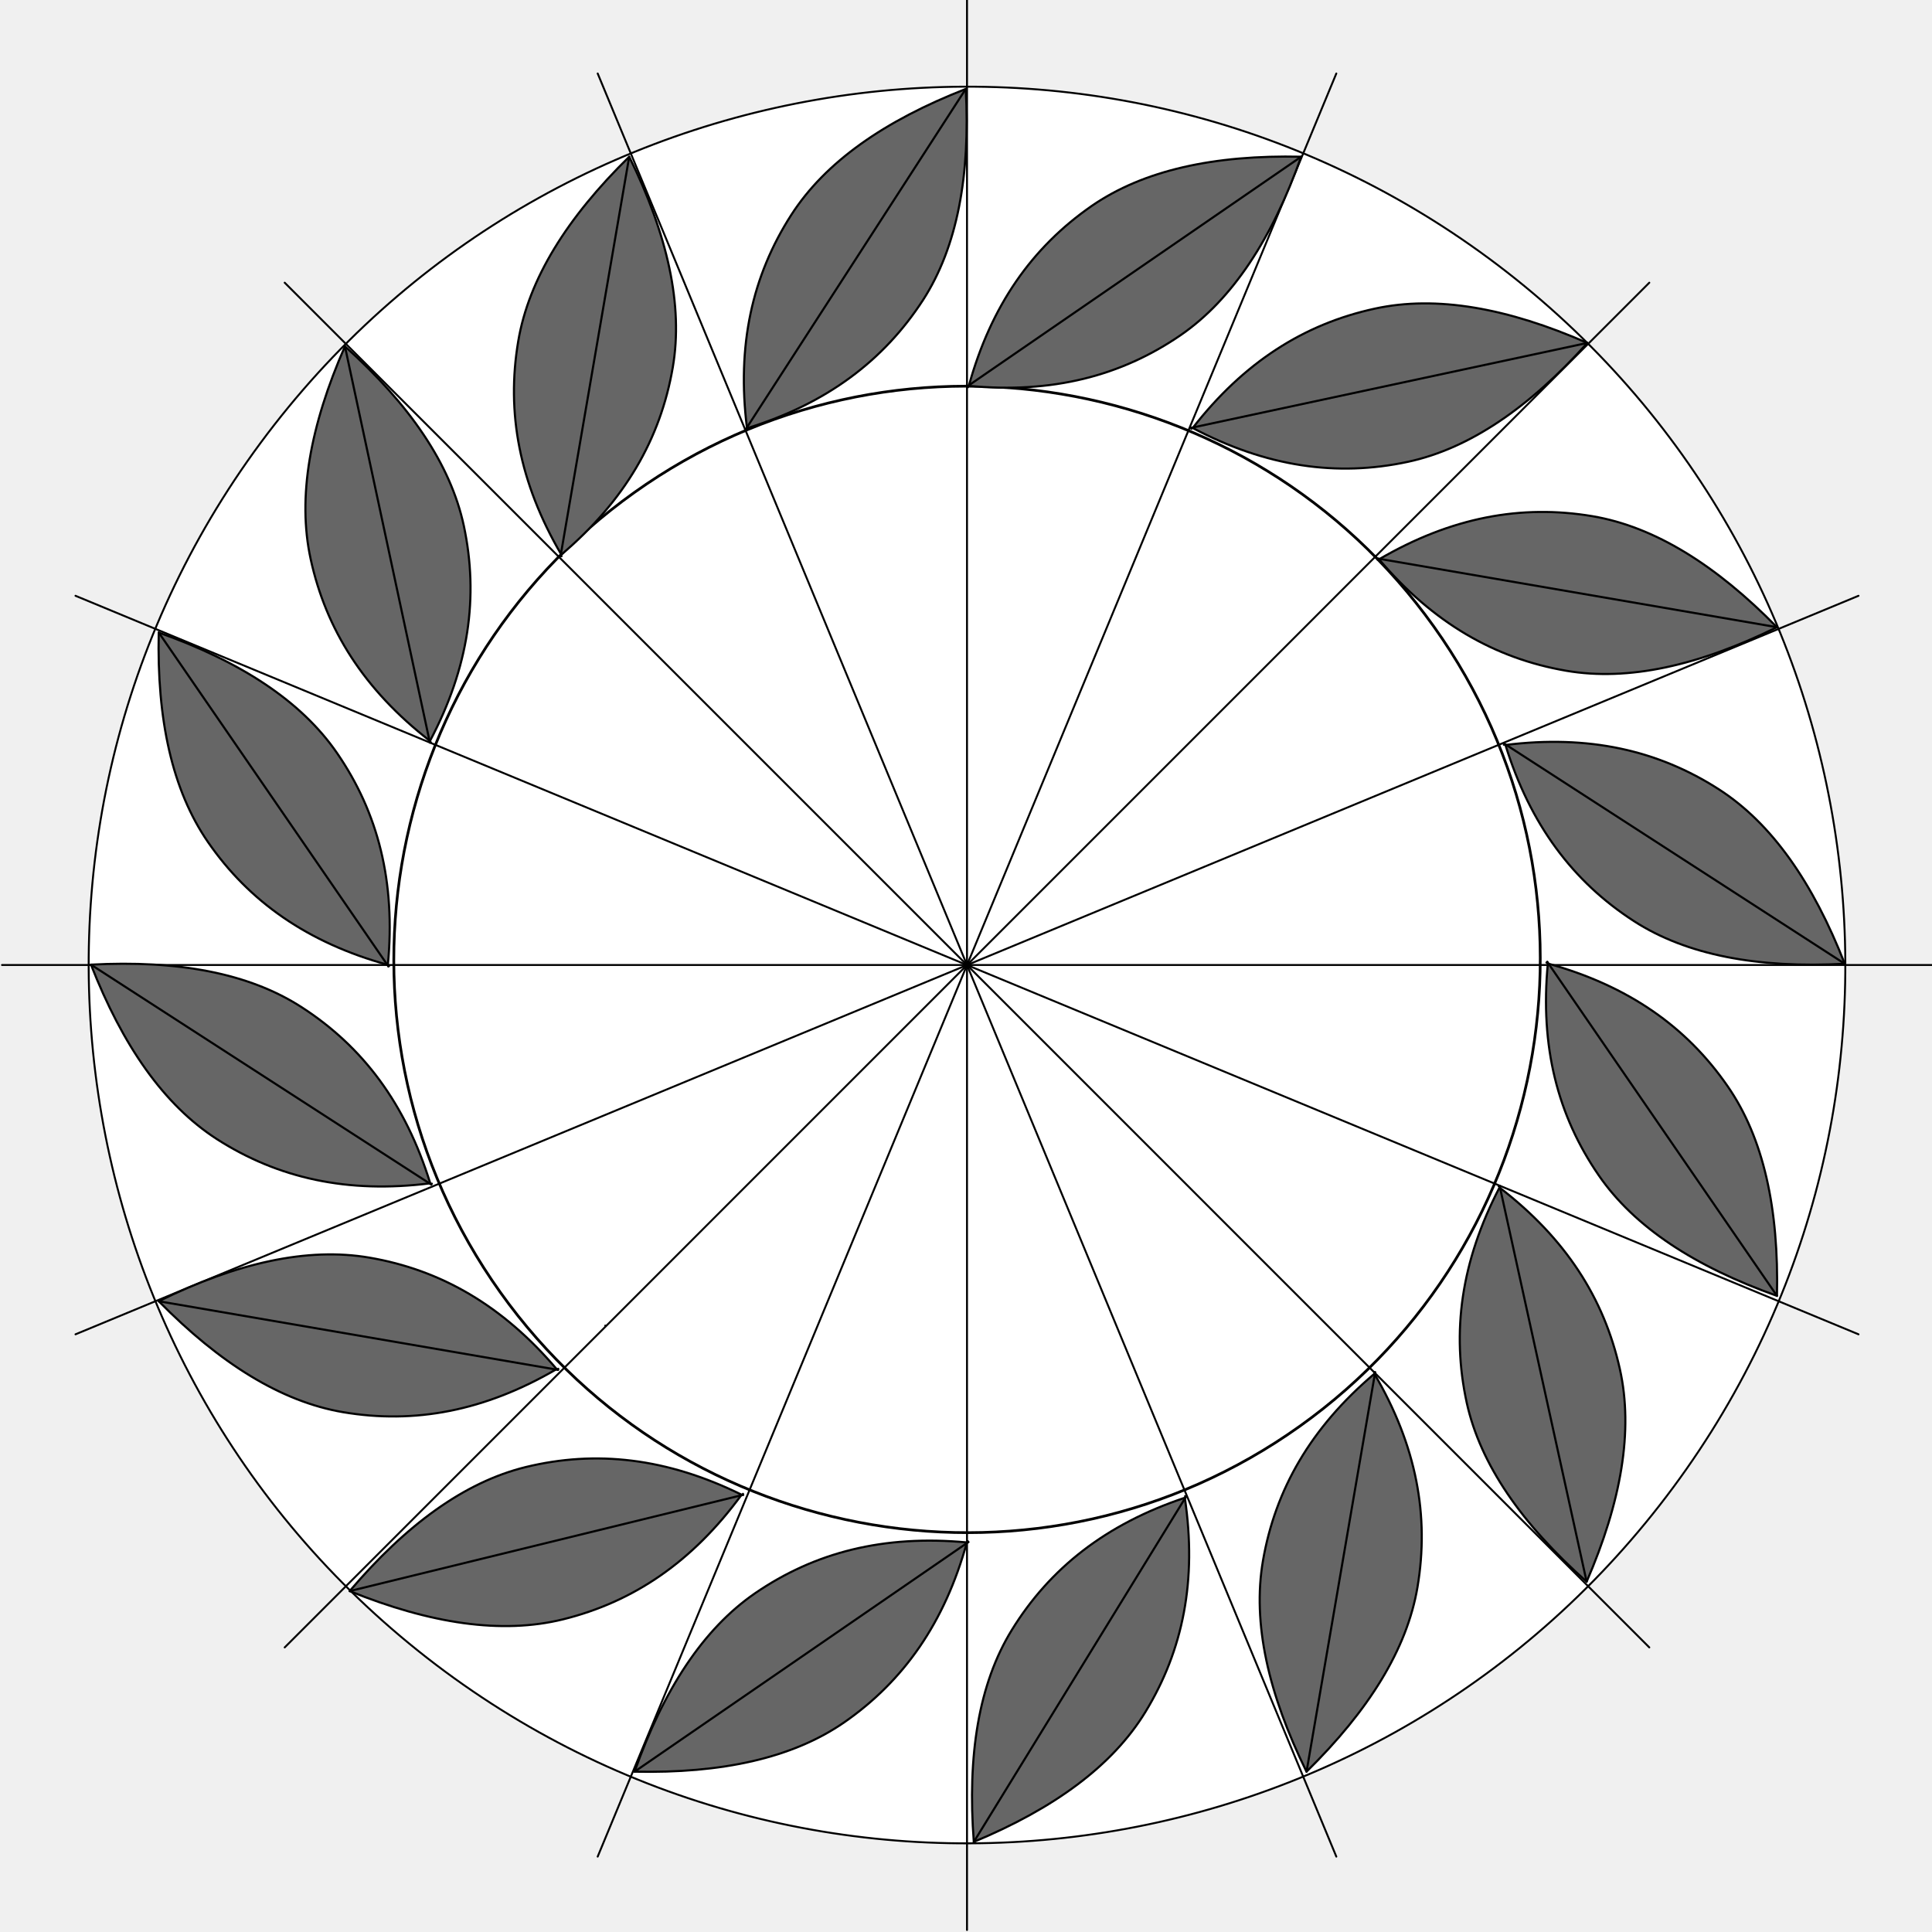
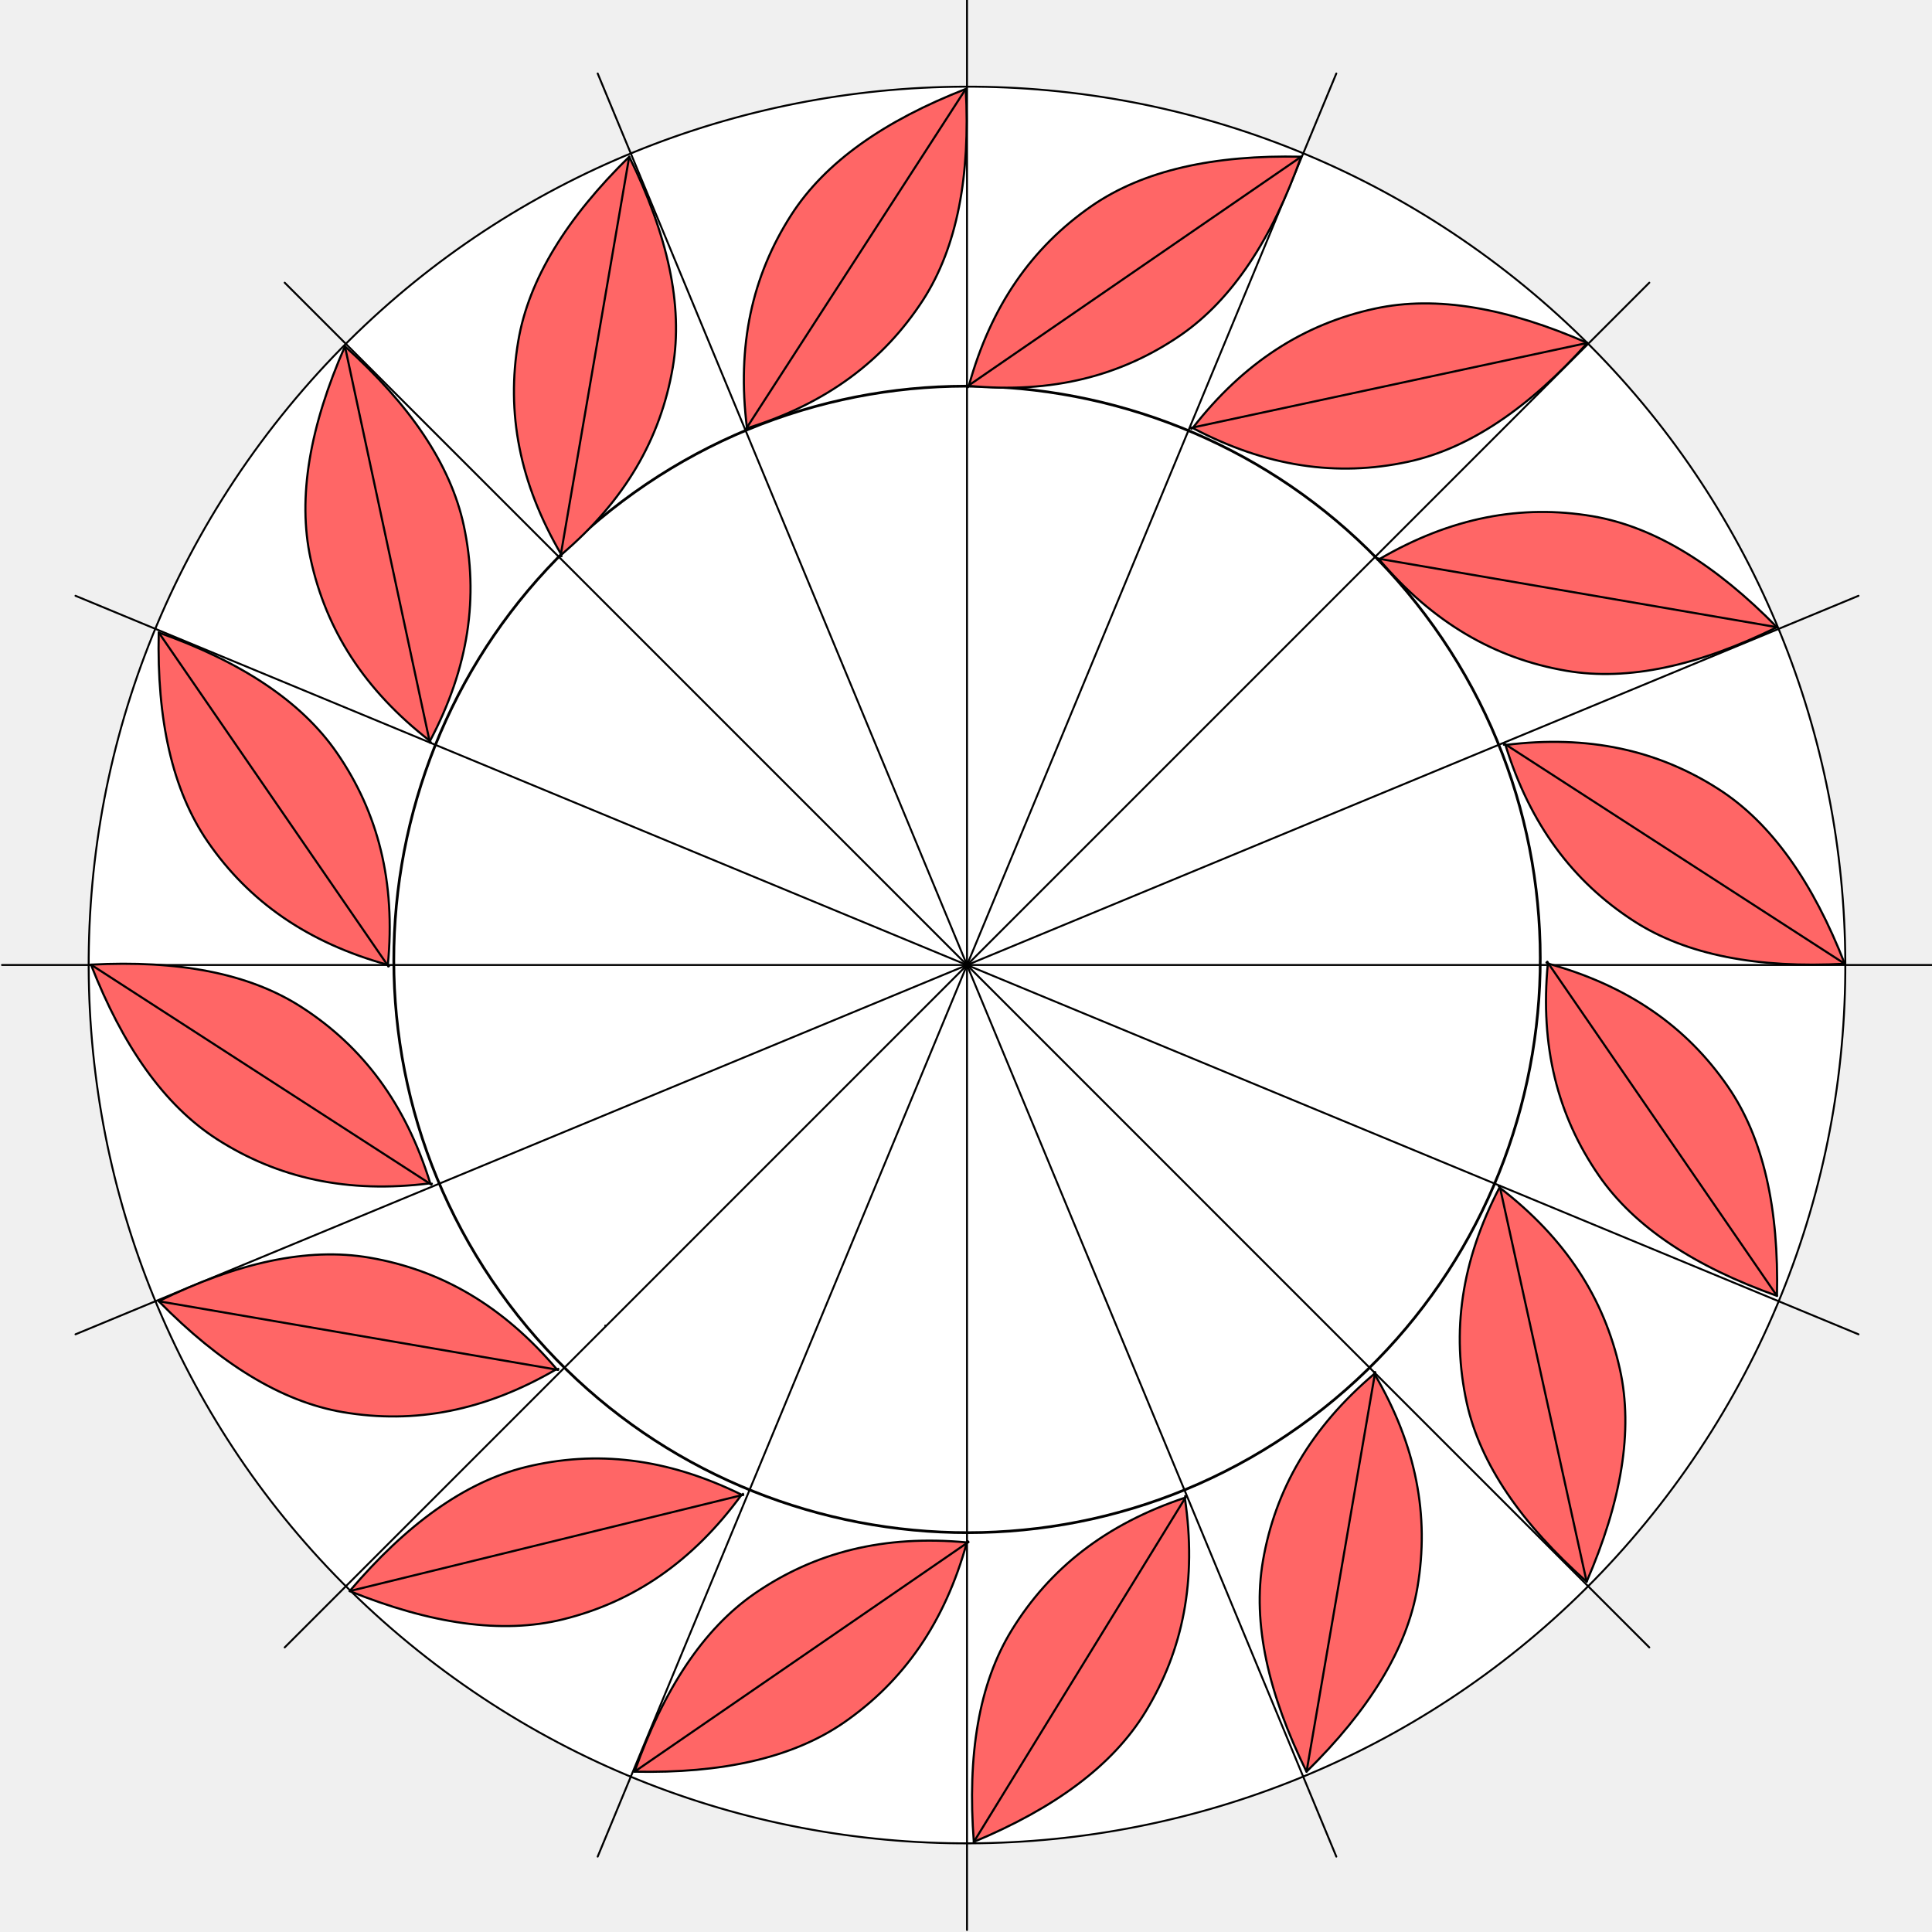
<svg xmlns="http://www.w3.org/2000/svg" version="1.1" id="Layer_1" x="0px" y="0px" viewBox="0 0 500 500" style="enable-background:new 0 0 500 500;" xml:space="preserve">
  <style type="text/css">
	.st0{fill-rule:evenodd;clip-rule:evenodd;fill:#FFFFFF;stroke:#000000;stroke-width:0.5;stroke-miterlimit:10;}
	.st1{fill-rule:evenodd;clip-rule:evenodd;fill:none;stroke:#000000;stroke-width:0.7;stroke-miterlimit:10;}
- 	
+ 
		.st2{fill-rule:evenodd;clip-rule:evenodd;fill:none;stroke:#171717;stroke-width:0.5;stroke-linecap:round;stroke-linejoin:round;stroke-miterlimit:10;}
- 	
+ 
		.st3{fill-rule:evenodd;clip-rule:evenodd;fill:none;stroke:#000000;stroke-width:0.5;stroke-linecap:round;stroke-linejoin:round;stroke-miterlimit:10;}
- 	
- 		.st4{fill-rule:evenodd;clip-rule:evenodd;fill:#666666;stroke:#000000;stroke-width:0.55;stroke-linecap:round;stroke-linejoin:round;stroke-miterlimit:10;}
- 	
+ 
+ 		.st4{fill-rule:evenodd;clip-rule:evenodd;fill:#FF6666;stroke:#000000;stroke-width:0.55;stroke-linecap:round;stroke-linejoin:round;stroke-miterlimit:10;}
+ 
		.st5{fill-rule:evenodd;clip-rule:evenodd;fill:none;stroke:#000000;stroke-width:0.55;stroke-linecap:round;stroke-linejoin:round;stroke-miterlimit:10;}
</style>
  <g>
    <path class="st0" d="M70.97,109.97C148.13,11.02,291.04-6.71,390.03,70.45c98.95,77.16,116.68,220.11,39.52,319.06   c-77.16,98.98-220.07,116.68-319.06,39.52C11.54,351.9-6.19,208.96,70.97,109.97z" />
    <path class="st1" d="M164.13,127.48c66.67-47.52,159.39-32,206.94,34.67s32,159.39-34.67,206.94s-159.39,32.03-206.94-34.67   C81.93,267.75,97.46,175.04,164.13,127.48z" />
    <line class="st2" x1="156.66" y1="343.21" x2="156.63" y2="343.05" />
    <line class="st3" x1="250.26" y1="0" x2="250.26" y2="499.48" />
    <line class="st3" x1="0.52" y1="249.74" x2="500" y2="249.74" />
    <line class="st3" x1="73.68" y1="426.35" x2="426.84" y2="73.16" />
    <line class="st3" x1="426.84" y1="426.35" x2="73.68" y2="73.16" />
    <g>
      <line class="st3" x1="154.68" y1="19.02" x2="345.84" y2="480.49" />
      <line class="st3" x1="19.54" y1="345.32" x2="480.98" y2="154.19" />
      <line class="st3" x1="154.68" y1="480.49" x2="345.84" y2="19.02" />
      <line class="st3" x1="480.98" y1="345.32" x2="19.54" y2="154.19" />
    </g>
    <g>
      <g>
        <path class="st4" d="M250.35,99.99l0.16,0.22v-0.19L250.35,99.99z M305.56,86.73c13.45-9.29,23.65-24.97,31.18-46.17     c-22.49-0.5-40.78,3.46-54.23,12.75c-15.4,10.68-26.04,25.76-31.78,46.55C272.21,101.91,290.1,97.35,305.56,86.73z" />
        <line class="st5" x1="250.35" y1="99.99" x2="336.74" y2="40.56" />
      </g>
      <g>
        <path class="st4" d="M308.27,110.73l0.06,0.25l0.06-0.16L308.27,110.73z M364.36,119.52c15.97-3.43,31.4-14.05,46.45-30.77     c-20.63-9.04-39.05-12.35-54.99-8.88c-18.33,3.97-33.92,13.89-47.15,30.89C327.73,120.84,346.03,123.45,364.36,119.52z" />
        <line class="st5" x1="308.27" y1="110.73" x2="410.81" y2="88.75" />
      </g>
      <g>
        <path class="st4" d="M356.55,144.55l-0.06,0.28l0.13-0.13L356.55,144.55z M405.33,173.59c16.09,2.77,34.36-1.35,54.55-11.27     c-15.75-16.06-31.62-25.98-47.71-28.72c-18.49-3.12-36.66,0.28-55.27,11.15C370.85,161.18,386.85,170.41,405.33,173.59z" />
        <line class="st5" x1="356.55" y1="144.55" x2="459.88" y2="162.32" />
      </g>
      <g>
        <path class="st4" d="M389.36,192.49l-0.16,0.25l0.19-0.06L389.36,192.49z M422.84,238.37c13.7,8.85,32.12,12.25,54.58,11.05     c-8.19-20.94-18.86-36.34-32.6-45.16c-15.78-10.14-33.82-14.14-55.21-11.46C395.98,213.4,407.1,228.2,422.84,238.37z" />
        <line class="st5" x1="389.36" y1="192.49" x2="477.42" y2="249.43" />
      </g>
      <g>
        <g>
          <path class="st4" d="M100.51,250.09l0.22-0.16h-0.19L100.51,250.09z M87.22,194.88c-9.26-13.45-24.94-23.65-46.14-31.18      c-0.5,22.49,3.46,40.78,12.75,54.23c10.64,15.4,25.76,26.04,46.55,31.78C102.43,228.23,97.86,210.34,87.22,194.88z" />
          <line class="st5" x1="100.51" y1="250.09" x2="41.08" y2="163.7" />
        </g>
        <g>
          <path class="st4" d="M111.25,192.17l0.25-0.06l-0.16-0.06L111.25,192.17z M120.04,136.08c-3.43-15.97-14.05-31.4-30.77-46.45      c-9.04,20.63-12.35,39.05-8.88,55.02c3.97,18.3,13.86,33.89,30.89,47.11C121.36,172.71,123.94,154.41,120.04,136.08z" />
          <line class="st5" x1="111.25" y1="192.17" x2="89.27" y2="89.63" />
        </g>
        <g>
          <path class="st4" d="M145.07,143.92l0.25,0.03l-0.13-0.13L145.07,143.92z M174.11,95.11c2.77-16.09-1.35-34.36-11.27-54.55      c-16.06,15.75-26.01,31.62-28.72,47.74c-3.12,18.45,0.25,36.63,11.15,55.24C161.7,129.59,170.93,113.6,174.11,95.11z" />
          <line class="st5" x1="145.07" y1="143.92" x2="162.84" y2="40.56" />
        </g>
        <g>
          <path class="st4" d="M193.01,111.08l0.22,0.16l-0.06-0.19L193.01,111.08z M238.89,77.63c8.85-13.73,12.25-32.15,11.05-54.61      c-20.97,8.19-36.34,18.86-45.16,32.6c-10.14,15.78-14.14,33.82-11.46,55.21C213.92,104.46,228.69,93.35,238.89,77.63z" />
          <line class="st5" x1="193.01" y1="111.08" x2="249.94" y2="23.02" />
        </g>
      </g>
    </g>
    <g>
      <path class="st4" d="M250.61,399.08l-0.16-0.22v0.16L250.61,399.08z M195.4,412.34c-13.45,9.26-23.65,24.94-31.18,46.17    c22.49,0.47,40.78-3.46,54.23-12.75c15.4-10.68,26.04-25.79,31.78-46.58C228.75,397.16,210.86,401.73,195.4,412.34z" />
      <line class="st5" x1="250.61" y1="399.08" x2="164.22" y2="458.51" />
    </g>
    <g>
      <path class="st4" d="M192.34,386.86l-0.06-0.25l-0.06,0.16L192.34,386.86z M136.03,379.68c-15.87,3.91-30.96,14.96-45.54,32.09    c20.85,8.44,39.37,11.24,55.24,7.31c18.17-4.5,33.48-14.86,46.2-32.25C172.6,377.32,154.24,375.24,136.03,379.68z" />
      <line class="st5" x1="192.34" y1="386.86" x2="90.5" y2="411.77" />
    </g>
    <g>
      <path class="st4" d="M144.41,354.52l0.06-0.28l-0.13,0.13L144.41,354.52z M95.63,325.48c-16.09-2.77-34.36,1.35-54.55,11.27    c15.75,16.03,31.62,25.98,47.71,28.72c18.49,3.12,36.66-0.28,55.27-11.15C130.11,337.89,114.12,328.66,95.63,325.48z" />
      <line class="st5" x1="144.41" y1="354.52" x2="41.08" y2="336.76" />
    </g>
    <g>
      <path class="st4" d="M111.6,306.55l0.16-0.22l-0.19,0.06L111.6,306.55z M78.12,260.7c-13.7-8.88-32.12-12.25-54.58-11.05    c8.19,20.94,18.86,36.31,32.6,45.16c15.78,10.11,33.82,14.14,55.21,11.43C104.98,285.64,93.87,270.87,78.12,260.7z" />
      <line class="st5" x1="111.6" y1="306.55" x2="23.54" y2="249.65" />
    </g>
    <g>
      <path class="st4" d="M400.45,248.95l-0.22,0.16l0.19,0.03L400.45,248.95z M413.74,304.16c9.26,13.48,24.94,23.65,46.14,31.21    c0.5-22.52-3.46-40.82-12.75-54.23c-10.64-15.43-25.76-26.04-46.55-31.78C398.53,270.81,403.1,288.73,413.74,304.16z" />
      <line class="st5" x1="400.45" y1="248.95" x2="459.88" y2="335.37" />
    </g>
    <g>
      <path class="st4" d="M388.11,306.93l-0.25,0.06l0.16,0.06L388.11,306.93z M379.6,363.08c3.53,15.94,14.23,31.3,31.02,46.26    c8.94-20.63,12.16-39.08,8.6-55.02c-4.06-18.3-14.05-33.86-31.15-46.99C378.12,326.46,375.6,344.75,379.6,363.08z" />
      <line class="st5" x1="388.11" y1="306.93" x2="410.62" y2="409.35" />
    </g>
    <g>
      <path class="st4" d="M355.89,355.15l-0.25-0.03l0.13,0.13L355.89,355.15z M326.85,403.93c-2.77,16.12,1.35,34.36,11.27,54.58    c16.06-15.78,26.01-31.65,28.72-47.74c3.12-18.49-0.25-36.66-11.15-55.24C339.26,369.45,330.03,385.48,326.85,403.93z" />
      <line class="st5" x1="355.89" y1="355.15" x2="338.13" y2="458.51" />
    </g>
    <g>
      <path class="st4" d="M306.95,387.33l-0.25-0.13l0.09,0.16L306.95,387.33z M261.85,421.85c-8.57,13.92-11.53,32.41-9.83,54.83    c20.79-8.66,35.9-19.68,44.41-33.63c9.76-16,13.38-34.11,10.2-55.43C286.19,394.45,271.68,405.88,261.85,421.85z" />
      <line class="st5" x1="306.95" y1="387.33" x2="252.02" y2="476.68" />
    </g>
  </g>
</svg>
